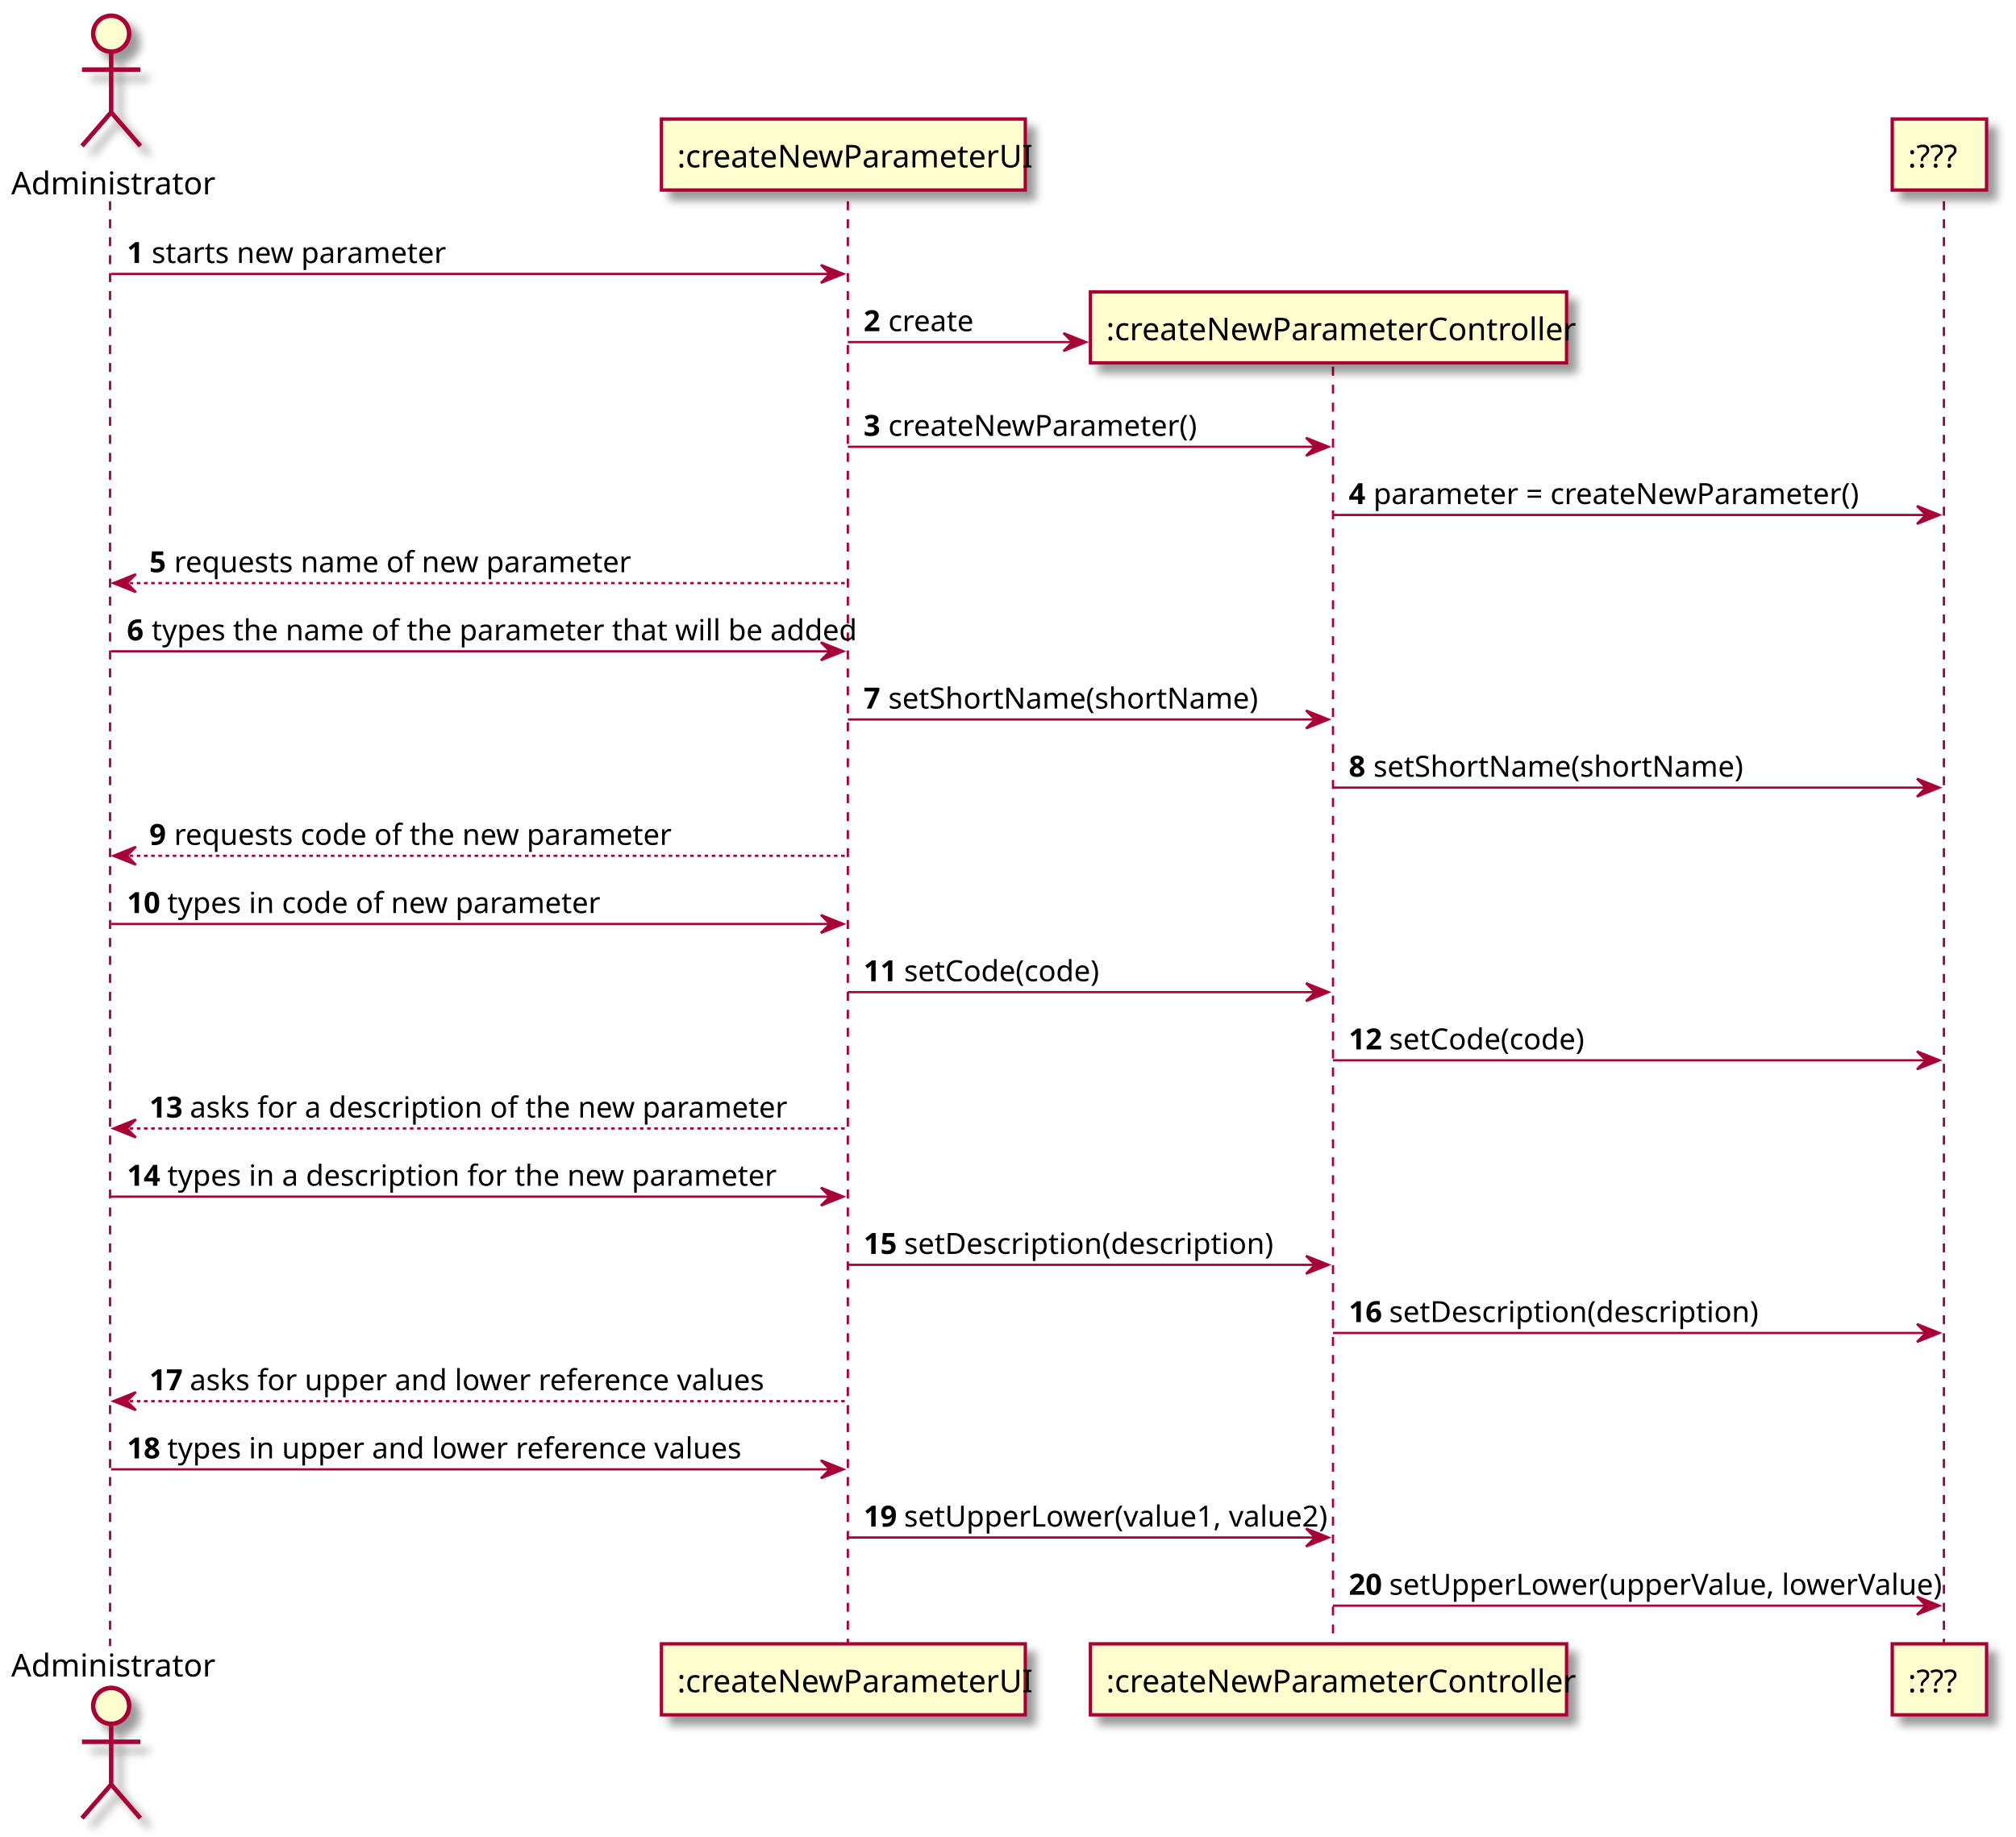
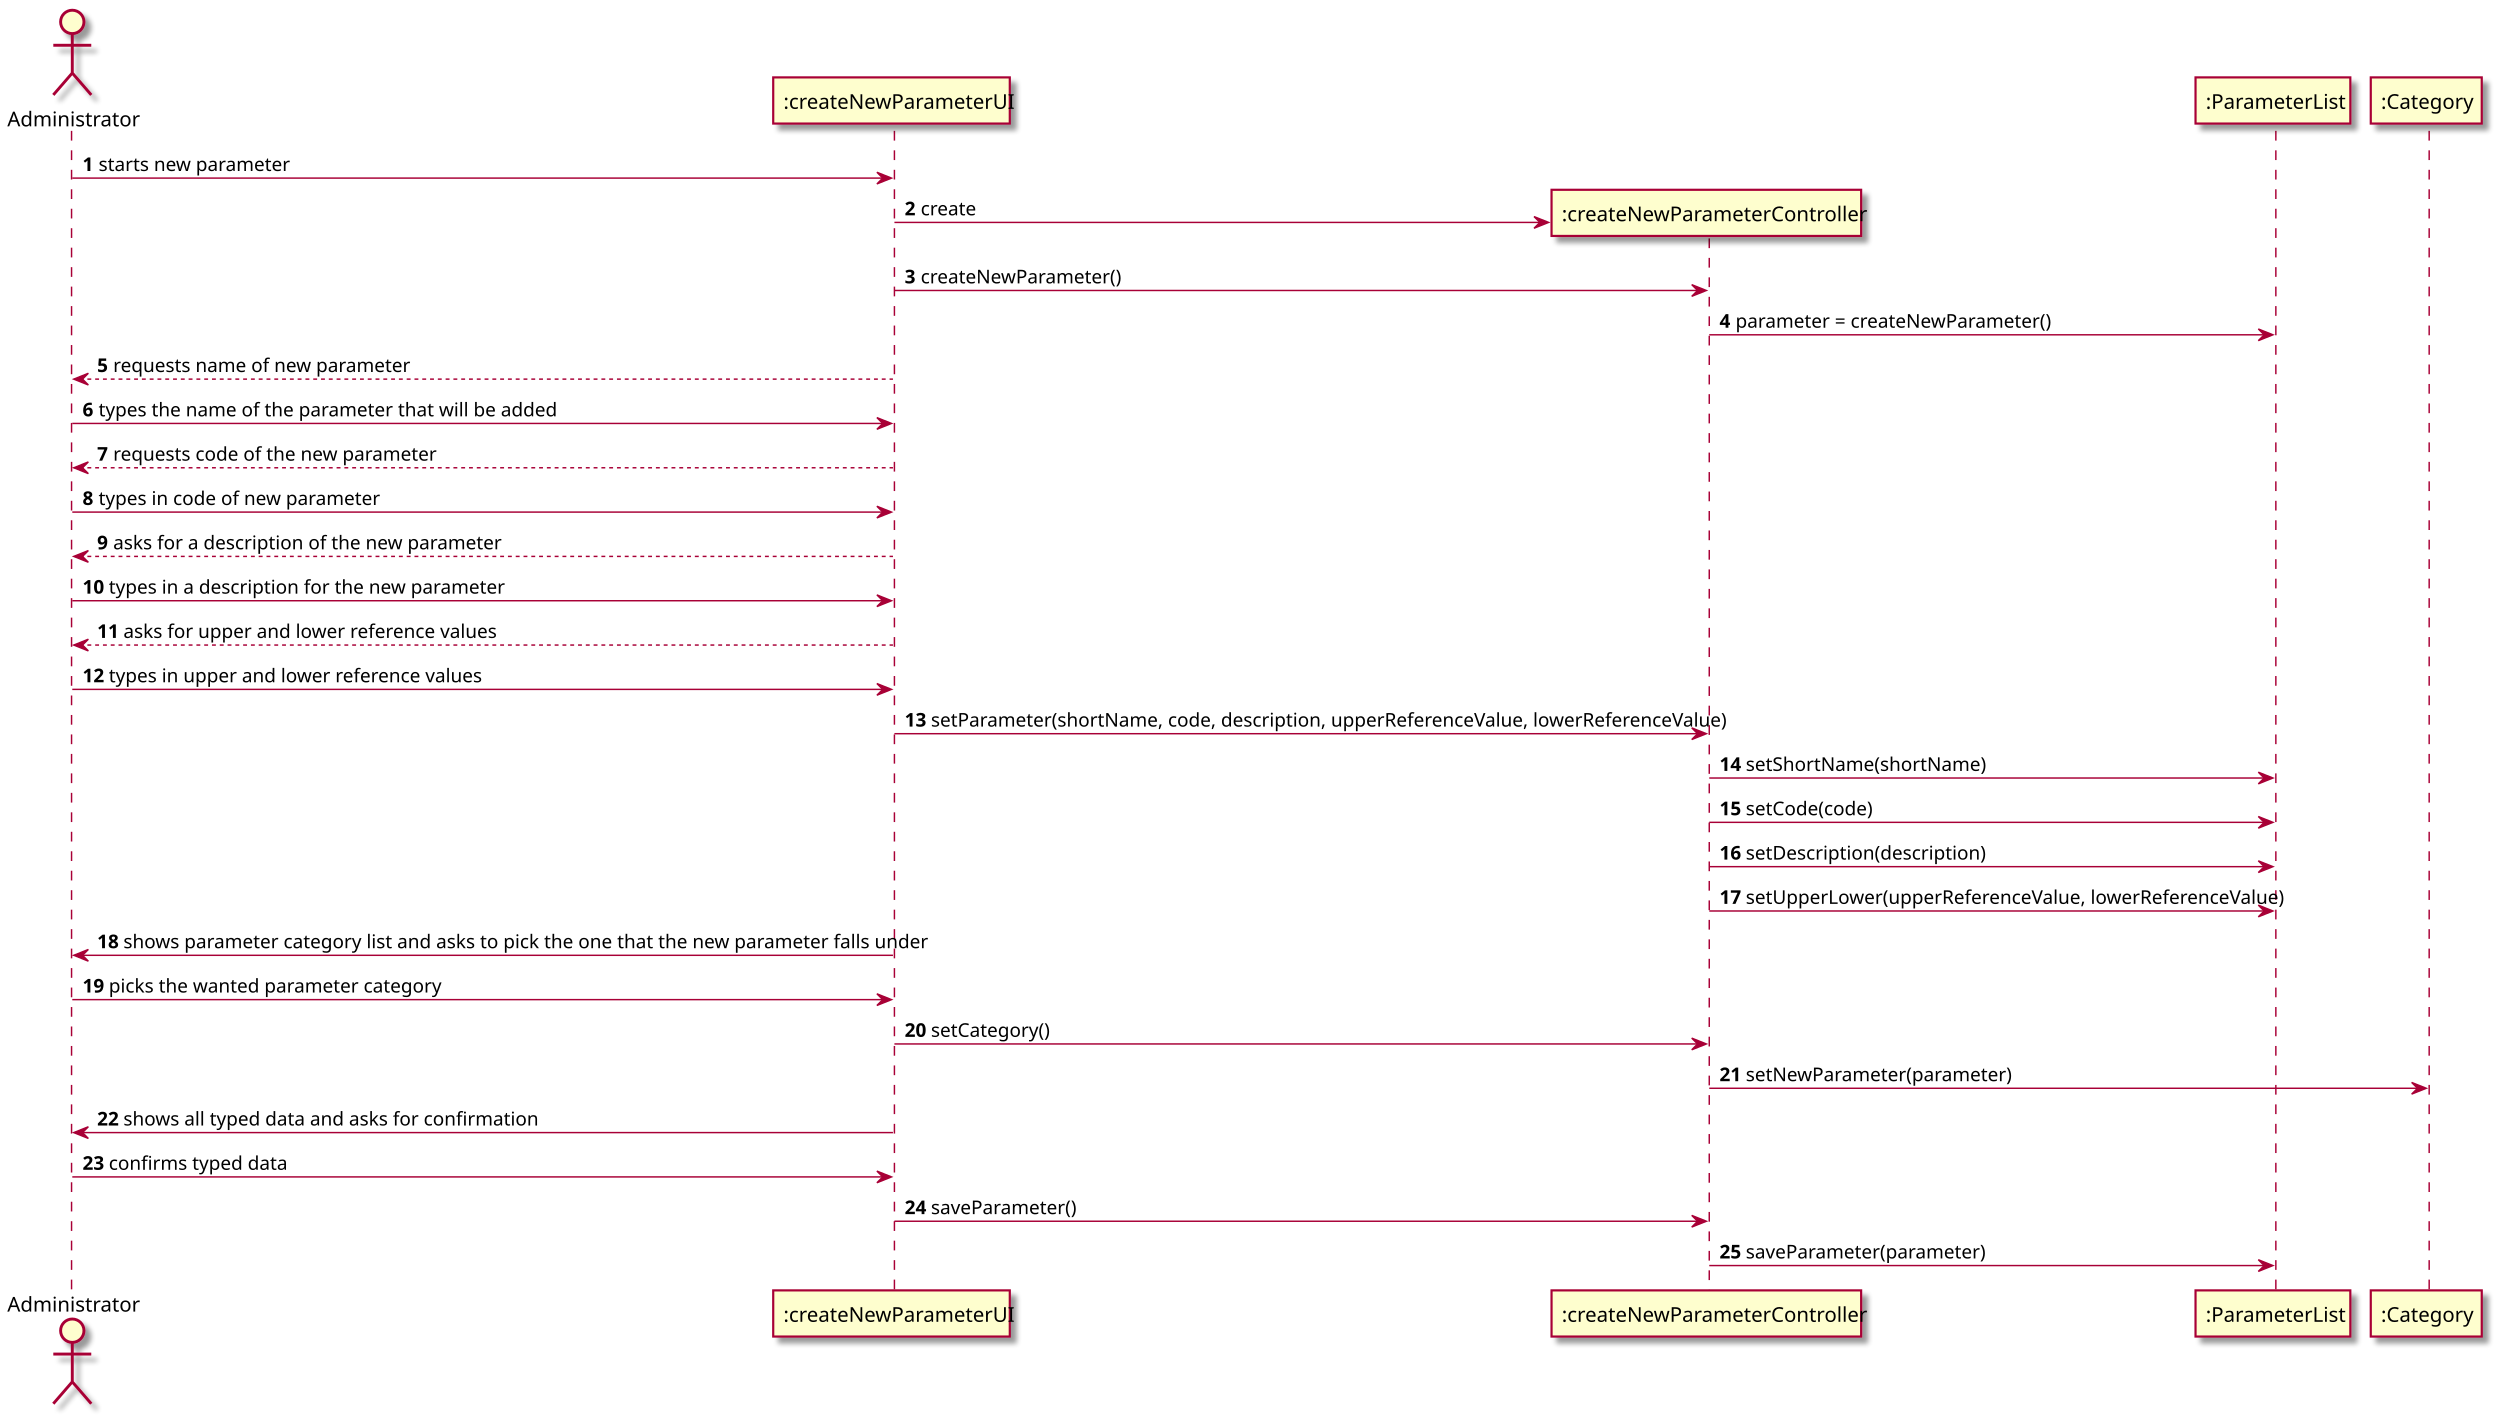
- <svg xmlns="http://www.w3.org/2000/svg" contentScriptType="application/ecmascript" contentStyleType="text/css" height="1022.5px" preserveAspectRatio="none" style="width:1122px;height:1022px;" version="1.1" viewBox="0 0 1122 1022" width="1122.5px" zoomAndPan="magnify">
+ <svg xmlns="http://www.w3.org/2000/svg" contentScriptType="application/ecmascript" contentStyleType="text/css" height="727.5px" preserveAspectRatio="none" style="width:1284px;height:727px;" version="1.1" viewBox="0 0 1284 727" width="1284.75px" zoomAndPan="magnify">
  <defs>
-     <filter height="300%" id="f1kulhrg2sv6s" width="300%" x="-1" y="-1">
-       <feGaussianBlur result="blurOut" stdDeviation="2.5" />
+     <filter height="300%" id="f6o6s569giznm" width="300%" x="-1" y="-1">
+       <feGaussianBlur result="blurOut" stdDeviation="1.5" />
      <feColorMatrix in="blurOut" result="blurOut2" type="matrix" values="0 0 0 0 0 0 0 0 0 0 0 0 0 0 0 0 0 0 .4 0" />
-       <feOffset dx="5.0" dy="5.0" in="blurOut2" result="blurOut3" />
+       <feOffset dx="3.0" dy="3.0" in="blurOut2" result="blurOut3" />
      <feBlend in="SourceGraphic" in2="blurOut3" mode="normal" />
    </filter>
  </defs>
  <g>
-     <line style="stroke:#A80036;stroke-width:1.25;stroke-dasharray:5.0,5.0;" x1="61.25" x2="61.25" y1="112.012" y2="916.123" />
-     <line style="stroke:#A80036;stroke-width:1.25;stroke-dasharray:5.0,5.0;" x1="471.875" x2="471.875" y1="112.012" y2="916.123" />
-     <line style="stroke:#A80036;stroke-width:1.25;stroke-dasharray:5.0,5.0;" x1="741.875" x2="741.875" y1="204.082" y2="916.123" />
-     <line style="stroke:#A80036;stroke-width:1.25;stroke-dasharray:5.0,5.0;" x1="1081.875" x2="1081.875" y1="112.012" y2="916.123" />
-     <text fill="#000000" font-family="sans-serif" font-size="17.5" lengthAdjust="spacing" textLength="103.75" x="6.25" y="108.166">Administrator</text>
-     <ellipse cx="61.875" cy="18.75" fill="#FEFECE" filter="url(#f1kulhrg2sv6s)" rx="10" ry="10" style="stroke:#A80036;stroke-width:2.5;" />
-     <path d="M61.875,28.75 L61.875,62.5 M45.625,38.75 L78.125,38.75 M61.875,62.5 L45.625,81.25 M61.875,62.5 L78.125,81.25 " fill="none" filter="url(#f1kulhrg2sv6s)" style="stroke:#A80036;stroke-width:2.5;" />
-     <text fill="#000000" font-family="sans-serif" font-size="17.5" lengthAdjust="spacing" textLength="103.75" x="6.25" y="933.04">Administrator</text>
-     <ellipse cx="61.875" cy="949.385" fill="#FEFECE" filter="url(#f1kulhrg2sv6s)" rx="10" ry="10" style="stroke:#A80036;stroke-width:2.5;" />
-     <path d="M61.875,959.385 L61.875,993.135 M45.625,969.385 L78.125,969.385 M61.875,993.135 L45.625,1011.885 M61.875,993.135 L78.125,1011.885 " fill="none" filter="url(#f1kulhrg2sv6s)" style="stroke:#A80036;stroke-width:2.5;" />
-     <rect fill="#FEFECE" filter="url(#f1kulhrg2sv6s)" height="39.512" style="stroke:#A80036;stroke-width:1.875;" width="202.5" x="368.125" y="66.25" />
-     <text fill="#000000" font-family="sans-serif" font-size="17.5" lengthAdjust="spacing" textLength="185" x="376.875" y="93.166">:createNewParameterUI</text>
-     <rect fill="#FEFECE" filter="url(#f1kulhrg2sv6s)" height="39.512" style="stroke:#A80036;stroke-width:1.875;" width="202.5" x="368.125" y="914.873" />
-     <text fill="#000000" font-family="sans-serif" font-size="17.5" lengthAdjust="spacing" textLength="185" x="376.875" y="941.79">:createNewParameterUI</text>
-     <rect fill="#FEFECE" filter="url(#f1kulhrg2sv6s)" height="39.512" style="stroke:#A80036;stroke-width:1.875;" width="265" x="606.875" y="914.873" />
-     <text fill="#000000" font-family="sans-serif" font-size="17.5" lengthAdjust="spacing" textLength="247.5" x="615.625" y="941.79">:createNewParameterController</text>
-     <rect fill="#FEFECE" filter="url(#f1kulhrg2sv6s)" height="39.512" style="stroke:#A80036;stroke-width:1.875;" width="52.5" x="1053.125" y="66.25" />
-     <text fill="#000000" font-family="sans-serif" font-size="17.5" lengthAdjust="spacing" textLength="35" x="1061.875" y="93.166">:???</text>
-     <rect fill="#FEFECE" filter="url(#f1kulhrg2sv6s)" height="39.512" style="stroke:#A80036;stroke-width:1.875;" width="52.5" x="1053.125" y="914.873" />
-     <text fill="#000000" font-family="sans-serif" font-size="17.5" lengthAdjust="spacing" textLength="35" x="1061.875" y="941.79">:???</text>
-     <polygon fill="#A80036" points="456.875,147.451,469.375,152.451,456.875,157.451,461.875,152.451" style="stroke:#A80036;stroke-width:1.25;" />
-     <line style="stroke:#A80036;stroke-width:1.25;" x1="61.875" x2="464.375" y1="152.451" y2="152.451" />
-     <text fill="#000000" font-family="sans-serif" font-size="16.25" font-weight="bold" lengthAdjust="spacing" textLength="8.75" x="70.625" y="146.381">1</text>
-     <text fill="#000000" font-family="sans-serif" font-size="16.25" lengthAdjust="spacing" textLength="152.5" x="84.375" y="146.381">starts new parameter</text>
-     <polygon fill="#A80036" points="591.875,185.391,604.375,190.391,591.875,195.391,596.875,190.391" style="stroke:#A80036;stroke-width:1.25;" />
-     <line style="stroke:#A80036;stroke-width:1.25;" x1="471.875" x2="599.375" y1="190.391" y2="190.391" />
-     <text fill="#000000" font-family="sans-serif" font-size="16.25" font-weight="bold" lengthAdjust="spacing" textLength="8.75" x="480.625" y="184.32">2</text>
-     <text fill="#000000" font-family="sans-serif" font-size="16.25" lengthAdjust="spacing" textLength="45" x="494.375" y="184.32">create</text>
-     <rect fill="#FEFECE" filter="url(#f1kulhrg2sv6s)" height="39.512" style="stroke:#A80036;stroke-width:1.875;" width="265" x="606.875" y="162.451" />
-     <text fill="#000000" font-family="sans-serif" font-size="17.5" lengthAdjust="spacing" textLength="247.5" x="615.625" y="189.368">:createNewParameterController</text>
-     <polygon fill="#A80036" points="726.875,243.652,739.375,248.652,726.875,253.652,731.875,248.652" style="stroke:#A80036;stroke-width:1.25;" />
-     <line style="stroke:#A80036;stroke-width:1.25;" x1="471.875" x2="734.375" y1="248.652" y2="248.652" />
-     <text fill="#000000" font-family="sans-serif" font-size="16.25" font-weight="bold" lengthAdjust="spacing" textLength="8.75" x="480.625" y="242.582">3</text>
-     <text fill="#000000" font-family="sans-serif" font-size="16.25" lengthAdjust="spacing" textLength="161.25" x="494.375" y="242.582">createNewParameter()</text>
-     <polygon fill="#A80036" points="1066.875,281.592,1079.375,286.592,1066.875,291.592,1071.875,286.592" style="stroke:#A80036;stroke-width:1.25;" />
-     <line style="stroke:#A80036;stroke-width:1.25;" x1="741.875" x2="1074.375" y1="286.592" y2="286.592" />
-     <text fill="#000000" font-family="sans-serif" font-size="16.25" font-weight="bold" lengthAdjust="spacing" textLength="8.75" x="750.625" y="280.521">4</text>
-     <text fill="#000000" font-family="sans-serif" font-size="16.25" lengthAdjust="spacing" textLength="253.75" x="764.375" y="280.521">parameter = createNewParameter()</text>
-     <polygon fill="#A80036" points="75.625,319.531,63.125,324.531,75.625,329.531,70.625,324.531" style="stroke:#A80036;stroke-width:1.25;" />
-     <line style="stroke:#A80036;stroke-width:1.25;stroke-dasharray:2.0,2.0;" x1="68.125" x2="470.625" y1="324.531" y2="324.531" />
-     <text fill="#000000" font-family="sans-serif" font-size="16.25" font-weight="bold" lengthAdjust="spacing" textLength="8.75" x="83.125" y="318.461">5</text>
-     <text fill="#000000" font-family="sans-serif" font-size="16.25" lengthAdjust="spacing" textLength="236.25" x="96.875" y="318.461">requests name of new parameter</text>
-     <polygon fill="#A80036" points="456.875,357.471,469.375,362.471,456.875,367.471,461.875,362.471" style="stroke:#A80036;stroke-width:1.25;" />
-     <line style="stroke:#A80036;stroke-width:1.25;" x1="61.875" x2="464.375" y1="362.471" y2="362.471" />
-     <text fill="#000000" font-family="sans-serif" font-size="16.25" font-weight="bold" lengthAdjust="spacing" textLength="8.75" x="70.625" y="356.4">6</text>
-     <text fill="#000000" font-family="sans-serif" font-size="16.25" lengthAdjust="spacing" textLength="366.25" x="84.375" y="356.4">types the name of the parameter that will be added</text>
-     <polygon fill="#A80036" points="726.875,395.41,739.375,400.41,726.875,405.41,731.875,400.41" style="stroke:#A80036;stroke-width:1.25;" />
-     <line style="stroke:#A80036;stroke-width:1.25;" x1="471.875" x2="734.375" y1="400.41" y2="400.41" />
-     <text fill="#000000" font-family="sans-serif" font-size="16.25" font-weight="bold" lengthAdjust="spacing" textLength="8.75" x="480.625" y="394.34">7</text>
-     <text fill="#000000" font-family="sans-serif" font-size="16.25" lengthAdjust="spacing" textLength="192.5" x="494.375" y="394.34">setShortName(shortName)</text>
-     <polygon fill="#A80036" points="1066.875,433.35,1079.375,438.35,1066.875,443.35,1071.875,438.35" style="stroke:#A80036;stroke-width:1.25;" />
-     <line style="stroke:#A80036;stroke-width:1.25;" x1="741.875" x2="1074.375" y1="438.35" y2="438.35" />
-     <text fill="#000000" font-family="sans-serif" font-size="16.25" font-weight="bold" lengthAdjust="spacing" textLength="8.75" x="750.625" y="432.279">8</text>
-     <text fill="#000000" font-family="sans-serif" font-size="16.25" lengthAdjust="spacing" textLength="192.5" x="764.375" y="432.279">setShortName(shortName)</text>
-     <polygon fill="#A80036" points="75.625,471.289,63.125,476.289,75.625,481.289,70.625,476.289" style="stroke:#A80036;stroke-width:1.25;" />
-     <line style="stroke:#A80036;stroke-width:1.25;stroke-dasharray:2.0,2.0;" x1="68.125" x2="470.625" y1="476.289" y2="476.289" />
-     <text fill="#000000" font-family="sans-serif" font-size="16.25" font-weight="bold" lengthAdjust="spacing" textLength="8.75" x="83.125" y="470.219">9</text>
-     <text fill="#000000" font-family="sans-serif" font-size="16.25" lengthAdjust="spacing" textLength="258.75" x="96.875" y="470.219">requests code of the new parameter</text>
-     <polygon fill="#A80036" points="456.875,509.228,469.375,514.229,456.875,519.229,461.875,514.229" style="stroke:#A80036;stroke-width:1.25;" />
-     <line style="stroke:#A80036;stroke-width:1.25;" x1="61.875" x2="464.375" y1="514.229" y2="514.229" />
-     <text fill="#000000" font-family="sans-serif" font-size="16.25" font-weight="bold" lengthAdjust="spacing" textLength="17.5" x="70.625" y="508.158">10</text>
-     <text fill="#000000" font-family="sans-serif" font-size="16.25" lengthAdjust="spacing" textLength="226.25" x="93.125" y="508.158">types in code of new parameter</text>
-     <polygon fill="#A80036" points="726.875,547.168,739.375,552.168,726.875,557.168,731.875,552.168" style="stroke:#A80036;stroke-width:1.25;" />
-     <line style="stroke:#A80036;stroke-width:1.25;" x1="471.875" x2="734.375" y1="552.168" y2="552.168" />
-     <text fill="#000000" font-family="sans-serif" font-size="16.25" font-weight="bold" lengthAdjust="spacing" textLength="17.5" x="480.625" y="546.097">11</text>
-     <text fill="#000000" font-family="sans-serif" font-size="16.25" lengthAdjust="spacing" textLength="105" x="503.125" y="546.097">setCode(code)</text>
-     <polygon fill="#A80036" points="1066.875,585.107,1079.375,590.107,1066.875,595.107,1071.875,590.107" style="stroke:#A80036;stroke-width:1.25;" />
-     <line style="stroke:#A80036;stroke-width:1.25;" x1="741.875" x2="1074.375" y1="590.107" y2="590.107" />
-     <text fill="#000000" font-family="sans-serif" font-size="16.25" font-weight="bold" lengthAdjust="spacing" textLength="17.5" x="750.625" y="584.037">12</text>
-     <text fill="#000000" font-family="sans-serif" font-size="16.25" lengthAdjust="spacing" textLength="105" x="773.125" y="584.037">setCode(code)</text>
-     <polygon fill="#A80036" points="75.625,623.047,63.125,628.047,75.625,633.047,70.625,628.047" style="stroke:#A80036;stroke-width:1.25;" />
-     <line style="stroke:#A80036;stroke-width:1.25;stroke-dasharray:2.0,2.0;" x1="68.125" x2="470.625" y1="628.047" y2="628.047" />
-     <text fill="#000000" font-family="sans-serif" font-size="16.25" font-weight="bold" lengthAdjust="spacing" textLength="17.5" x="83.125" y="621.976">13</text>
-     <text fill="#000000" font-family="sans-serif" font-size="16.25" lengthAdjust="spacing" textLength="311.25" x="105.625" y="621.976">asks for a description of the new parameter</text>
-     <polygon fill="#A80036" points="456.875,660.986,469.375,665.986,456.875,670.986,461.875,665.986" style="stroke:#A80036;stroke-width:1.25;" />
-     <line style="stroke:#A80036;stroke-width:1.25;" x1="61.875" x2="464.375" y1="665.986" y2="665.986" />
-     <text fill="#000000" font-family="sans-serif" font-size="16.25" font-weight="bold" lengthAdjust="spacing" textLength="17.5" x="70.625" y="659.916">14</text>
-     <text fill="#000000" font-family="sans-serif" font-size="16.25" lengthAdjust="spacing" textLength="316.25" x="93.125" y="659.916">types in a description for the new parameter</text>
-     <polygon fill="#A80036" points="726.875,698.926,739.375,703.926,726.875,708.926,731.875,703.926" style="stroke:#A80036;stroke-width:1.25;" />
-     <line style="stroke:#A80036;stroke-width:1.25;" x1="471.875" x2="734.375" y1="703.926" y2="703.926" />
-     <text fill="#000000" font-family="sans-serif" font-size="16.25" font-weight="bold" lengthAdjust="spacing" textLength="17.5" x="480.625" y="697.855">15</text>
-     <text fill="#000000" font-family="sans-serif" font-size="16.25" lengthAdjust="spacing" textLength="192.5" x="503.125" y="697.855">setDescription(description)</text>
-     <polygon fill="#A80036" points="1066.875,736.865,1079.375,741.865,1066.875,746.865,1071.875,741.865" style="stroke:#A80036;stroke-width:1.25;" />
-     <line style="stroke:#A80036;stroke-width:1.25;" x1="741.875" x2="1074.375" y1="741.865" y2="741.865" />
-     <text fill="#000000" font-family="sans-serif" font-size="16.25" font-weight="bold" lengthAdjust="spacing" textLength="17.5" x="750.625" y="735.795">16</text>
-     <text fill="#000000" font-family="sans-serif" font-size="16.25" lengthAdjust="spacing" textLength="192.5" x="773.125" y="735.795">setDescription(description)</text>
-     <polygon fill="#A80036" points="75.625,774.805,63.125,779.805,75.625,784.805,70.625,779.805" style="stroke:#A80036;stroke-width:1.25;" />
-     <line style="stroke:#A80036;stroke-width:1.25;stroke-dasharray:2.0,2.0;" x1="68.125" x2="470.625" y1="779.805" y2="779.805" />
-     <text fill="#000000" font-family="sans-serif" font-size="16.25" font-weight="bold" lengthAdjust="spacing" textLength="17.5" x="83.125" y="773.734">17</text>
-     <text fill="#000000" font-family="sans-serif" font-size="16.25" lengthAdjust="spacing" textLength="297.5" x="105.625" y="773.734">asks for upper and lower reference values</text>
-     <polygon fill="#A80036" points="456.875,812.744,469.375,817.744,456.875,822.744,461.875,817.744" style="stroke:#A80036;stroke-width:1.25;" />
-     <line style="stroke:#A80036;stroke-width:1.25;" x1="61.875" x2="464.375" y1="817.744" y2="817.744" />
-     <text fill="#000000" font-family="sans-serif" font-size="16.25" font-weight="bold" lengthAdjust="spacing" textLength="17.5" x="70.625" y="811.674">18</text>
-     <text fill="#000000" font-family="sans-serif" font-size="16.25" lengthAdjust="spacing" textLength="297.5" x="93.125" y="811.674">types in upper and lower reference values</text>
-     <polygon fill="#A80036" points="726.875,850.684,739.375,855.684,726.875,860.684,731.875,855.684" style="stroke:#A80036;stroke-width:1.25;" />
-     <line style="stroke:#A80036;stroke-width:1.25;" x1="471.875" x2="734.375" y1="855.684" y2="855.684" />
-     <text fill="#000000" font-family="sans-serif" font-size="16.25" font-weight="bold" lengthAdjust="spacing" textLength="17.5" x="480.625" y="849.613">19</text>
-     <text fill="#000000" font-family="sans-serif" font-size="16.25" lengthAdjust="spacing" textLength="217.5" x="503.125" y="849.613">setUpperLower(value1, value2)</text>
-     <polygon fill="#A80036" points="1066.875,888.623,1079.375,893.623,1066.875,898.623,1071.875,893.623" style="stroke:#A80036;stroke-width:1.25;" />
-     <line style="stroke:#A80036;stroke-width:1.25;" x1="741.875" x2="1074.375" y1="893.623" y2="893.623" />
-     <text fill="#000000" font-family="sans-serif" font-size="16.25" font-weight="bold" lengthAdjust="spacing" textLength="17.5" x="750.625" y="887.553">20</text>
-     <text fill="#000000" font-family="sans-serif" font-size="16.25" lengthAdjust="spacing" textLength="287.5" x="773.125" y="887.553">setUpperLower(upperValue, lowerValue)</text>
+     <line style="stroke:#A80036;stroke-width:0.75;stroke-dasharray:5.0,5.0;" x1="36.75" x2="36.75" y1="67.207" y2="663.492" />
+     <line style="stroke:#A80036;stroke-width:0.75;stroke-dasharray:5.0,5.0;" x1="459.375" x2="459.375" y1="67.207" y2="663.492" />
+     <line style="stroke:#A80036;stroke-width:0.75;stroke-dasharray:5.0,5.0;" x1="877.875" x2="877.875" y1="122.449" y2="663.492" />
+     <line style="stroke:#A80036;stroke-width:0.75;stroke-dasharray:5.0,5.0;" x1="1168.875" x2="1168.875" y1="67.207" y2="663.492" />
+     <line style="stroke:#A80036;stroke-width:0.75;stroke-dasharray:5.0,5.0;" x1="1247.625" x2="1247.625" y1="67.207" y2="663.492" />
+     <text fill="#000000" font-family="sans-serif" font-size="10.5" lengthAdjust="spacing" textLength="62.25" x="3.75" y="64.9">Administrator</text>
+     <ellipse cx="37.125" cy="11.25" fill="#FEFECE" filter="url(#f6o6s569giznm)" rx="6" ry="6" style="stroke:#A80036;stroke-width:1.5;" />
+     <path d="M37.125,17.25 L37.125,37.5 M27.375,23.25 L46.875,23.25 M37.125,37.5 L27.375,48.75 M37.125,37.5 L46.875,48.75 " fill="none" filter="url(#f6o6s569giznm)" style="stroke:#A80036;stroke-width:1.5;" />
+     <text fill="#000000" font-family="sans-serif" font-size="10.5" lengthAdjust="spacing" textLength="62.25" x="3.75" y="673.642">Administrator</text>
+     <ellipse cx="37.125" cy="683.449" fill="#FEFECE" filter="url(#f6o6s569giznm)" rx="6" ry="6" style="stroke:#A80036;stroke-width:1.5;" />
+     <path d="M37.125,689.449 L37.125,709.699 M27.375,695.449 L46.875,695.449 M37.125,709.699 L27.375,720.949 M37.125,709.699 L46.875,720.949 " fill="none" filter="url(#f6o6s569giznm)" style="stroke:#A80036;stroke-width:1.5;" />
+     <rect fill="#FEFECE" filter="url(#f6o6s569giznm)" height="23.707" style="stroke:#A80036;stroke-width:1.125;" width="121.5" x="397.125" y="39.75" />
+     <text fill="#000000" font-family="sans-serif" font-size="10.5" lengthAdjust="spacing" textLength="111" x="402.375" y="55.9">:createNewParameterUI</text>
+     <rect fill="#FEFECE" filter="url(#f6o6s569giznm)" height="23.707" style="stroke:#A80036;stroke-width:1.125;" width="121.5" x="397.125" y="662.742" />
+     <text fill="#000000" font-family="sans-serif" font-size="10.5" lengthAdjust="spacing" textLength="111" x="402.375" y="678.892">:createNewParameterUI</text>
+     <rect fill="#FEFECE" filter="url(#f6o6s569giznm)" height="23.707" style="stroke:#A80036;stroke-width:1.125;" width="159" x="796.875" y="662.742" />
+     <text fill="#000000" font-family="sans-serif" font-size="10.5" lengthAdjust="spacing" textLength="148.5" x="802.125" y="678.892">:createNewParameterController</text>
+     <rect fill="#FEFECE" filter="url(#f6o6s569giznm)" height="23.707" style="stroke:#A80036;stroke-width:1.125;" width="79.5" x="1127.625" y="39.75" />
+     <text fill="#000000" font-family="sans-serif" font-size="10.5" lengthAdjust="spacing" textLength="69" x="1132.875" y="55.9">:ParameterList</text>
+     <rect fill="#FEFECE" filter="url(#f6o6s569giznm)" height="23.707" style="stroke:#A80036;stroke-width:1.125;" width="79.5" x="1127.625" y="662.742" />
+     <text fill="#000000" font-family="sans-serif" font-size="10.5" lengthAdjust="spacing" textLength="69" x="1132.875" y="678.892">:ParameterList</text>
+     <rect fill="#FEFECE" filter="url(#f6o6s569giznm)" height="23.707" style="stroke:#A80036;stroke-width:1.125;" width="57" x="1217.625" y="39.75" />
+     <text fill="#000000" font-family="sans-serif" font-size="10.5" lengthAdjust="spacing" textLength="46.5" x="1222.875" y="55.9">:Category</text>
+     <rect fill="#FEFECE" filter="url(#f6o6s569giznm)" height="23.707" style="stroke:#A80036;stroke-width:1.125;" width="57" x="1217.625" y="662.742" />
+     <text fill="#000000" font-family="sans-serif" font-size="10.5" lengthAdjust="spacing" textLength="46.5" x="1222.875" y="678.892">:Category</text>
+     <polygon fill="#A80036" points="450.375,88.471,457.875,91.471,450.375,94.471,453.375,91.471" style="stroke:#A80036;stroke-width:0.75;" />
+     <line style="stroke:#A80036;stroke-width:0.75;" x1="37.125" x2="454.875" y1="91.471" y2="91.471" />
+     <text fill="#000000" font-family="sans-serif" font-size="9.75" font-weight="bold" lengthAdjust="spacing" textLength="5.25" x="42.375" y="87.828">1</text>
+     <text fill="#000000" font-family="sans-serif" font-size="9.75" lengthAdjust="spacing" textLength="91.5" x="50.625" y="87.828">starts new parameter</text>
+     <polygon fill="#A80036" points="787.875,111.234,795.375,114.234,787.875,117.234,790.875,114.234" style="stroke:#A80036;stroke-width:0.75;" />
+     <line style="stroke:#A80036;stroke-width:0.75;" x1="459.375" x2="792.375" y1="114.234" y2="114.234" />
+     <text fill="#000000" font-family="sans-serif" font-size="9.75" font-weight="bold" lengthAdjust="spacing" textLength="5.25" x="464.625" y="110.592">2</text>
+     <text fill="#000000" font-family="sans-serif" font-size="9.75" lengthAdjust="spacing" textLength="27" x="472.875" y="110.592">create</text>
+     <rect fill="#FEFECE" filter="url(#f6o6s569giznm)" height="23.707" style="stroke:#A80036;stroke-width:1.125;" width="159" x="796.875" y="97.471" />
+     <text fill="#000000" font-family="sans-serif" font-size="10.5" lengthAdjust="spacing" textLength="148.5" x="802.125" y="113.621">:createNewParameterController</text>
+     <polygon fill="#A80036" points="868.875,146.191,876.375,149.191,868.875,152.191,871.875,149.191" style="stroke:#A80036;stroke-width:0.75;" />
+     <line style="stroke:#A80036;stroke-width:0.75;" x1="459.375" x2="873.375" y1="149.191" y2="149.191" />
+     <text fill="#000000" font-family="sans-serif" font-size="9.75" font-weight="bold" lengthAdjust="spacing" textLength="5.25" x="464.625" y="145.549">3</text>
+     <text fill="#000000" font-family="sans-serif" font-size="9.75" lengthAdjust="spacing" textLength="96.75" x="472.875" y="145.549">createNewParameter()</text>
+     <polygon fill="#A80036" points="1159.875,168.955,1167.375,171.955,1159.875,174.955,1162.875,171.955" style="stroke:#A80036;stroke-width:0.75;" />
+     <line style="stroke:#A80036;stroke-width:0.75;" x1="877.875" x2="1164.375" y1="171.955" y2="171.955" />
+     <text fill="#000000" font-family="sans-serif" font-size="9.75" font-weight="bold" lengthAdjust="spacing" textLength="5.25" x="883.125" y="168.313">4</text>
+     <text fill="#000000" font-family="sans-serif" font-size="9.75" lengthAdjust="spacing" textLength="152.25" x="891.375" y="168.313">parameter = createNewParameter()</text>
+     <polygon fill="#A80036" points="45.375,191.719,37.875,194.719,45.375,197.719,42.375,194.719" style="stroke:#A80036;stroke-width:0.75;" />
+     <line style="stroke:#A80036;stroke-width:0.75;stroke-dasharray:2.0,2.0;" x1="40.875" x2="458.625" y1="194.719" y2="194.719" />
+     <text fill="#000000" font-family="sans-serif" font-size="9.75" font-weight="bold" lengthAdjust="spacing" textLength="5.25" x="49.875" y="191.076">5</text>
+     <text fill="#000000" font-family="sans-serif" font-size="9.75" lengthAdjust="spacing" textLength="141.75" x="58.125" y="191.076">requests name of new parameter</text>
+     <polygon fill="#A80036" points="450.375,214.482,457.875,217.482,450.375,220.482,453.375,217.482" style="stroke:#A80036;stroke-width:0.75;" />
+     <line style="stroke:#A80036;stroke-width:0.75;" x1="37.125" x2="454.875" y1="217.482" y2="217.482" />
+     <text fill="#000000" font-family="sans-serif" font-size="9.75" font-weight="bold" lengthAdjust="spacing" textLength="5.25" x="42.375" y="213.84">6</text>
+     <text fill="#000000" font-family="sans-serif" font-size="9.75" lengthAdjust="spacing" textLength="219.75" x="50.625" y="213.84">types the name of the parameter that will be added</text>
+     <polygon fill="#A80036" points="45.375,237.246,37.875,240.246,45.375,243.246,42.375,240.246" style="stroke:#A80036;stroke-width:0.75;" />
+     <line style="stroke:#A80036;stroke-width:0.75;stroke-dasharray:2.0,2.0;" x1="40.875" x2="458.625" y1="240.246" y2="240.246" />
+     <text fill="#000000" font-family="sans-serif" font-size="9.75" font-weight="bold" lengthAdjust="spacing" textLength="5.25" x="49.875" y="236.604">7</text>
+     <text fill="#000000" font-family="sans-serif" font-size="9.75" lengthAdjust="spacing" textLength="155.25" x="58.125" y="236.604">requests code of the new parameter</text>
+     <polygon fill="#A80036" points="450.375,260.01,457.875,263.01,450.375,266.01,453.375,263.01" style="stroke:#A80036;stroke-width:0.75;" />
+     <line style="stroke:#A80036;stroke-width:0.75;" x1="37.125" x2="454.875" y1="263.01" y2="263.01" />
+     <text fill="#000000" font-family="sans-serif" font-size="9.75" font-weight="bold" lengthAdjust="spacing" textLength="5.25" x="42.375" y="259.367">8</text>
+     <text fill="#000000" font-family="sans-serif" font-size="9.75" lengthAdjust="spacing" textLength="135.75" x="50.625" y="259.367">types in code of new parameter</text>
+     <polygon fill="#A80036" points="45.375,282.773,37.875,285.773,45.375,288.773,42.375,285.773" style="stroke:#A80036;stroke-width:0.75;" />
+     <line style="stroke:#A80036;stroke-width:0.75;stroke-dasharray:2.0,2.0;" x1="40.875" x2="458.625" y1="285.773" y2="285.773" />
+     <text fill="#000000" font-family="sans-serif" font-size="9.75" font-weight="bold" lengthAdjust="spacing" textLength="5.25" x="49.875" y="282.131">9</text>
+     <text fill="#000000" font-family="sans-serif" font-size="9.75" lengthAdjust="spacing" textLength="186.75" x="58.125" y="282.131">asks for a description of the new parameter</text>
+     <polygon fill="#A80036" points="450.375,305.537,457.875,308.537,450.375,311.537,453.375,308.537" style="stroke:#A80036;stroke-width:0.75;" />
+     <line style="stroke:#A80036;stroke-width:0.75;" x1="37.125" x2="454.875" y1="308.537" y2="308.537" />
+     <text fill="#000000" font-family="sans-serif" font-size="9.75" font-weight="bold" lengthAdjust="spacing" textLength="10.5" x="42.375" y="304.895">10</text>
+     <text fill="#000000" font-family="sans-serif" font-size="9.75" lengthAdjust="spacing" textLength="189.75" x="55.875" y="304.895">types in a description for the new parameter</text>
+     <polygon fill="#A80036" points="45.375,328.301,37.875,331.301,45.375,334.301,42.375,331.301" style="stroke:#A80036;stroke-width:0.75;" />
+     <line style="stroke:#A80036;stroke-width:0.75;stroke-dasharray:2.0,2.0;" x1="40.875" x2="458.625" y1="331.301" y2="331.301" />
+     <text fill="#000000" font-family="sans-serif" font-size="9.75" font-weight="bold" lengthAdjust="spacing" textLength="10.5" x="49.875" y="327.658">11</text>
+     <text fill="#000000" font-family="sans-serif" font-size="9.75" lengthAdjust="spacing" textLength="178.5" x="63.375" y="327.658">asks for upper and lower reference values</text>
+     <polygon fill="#A80036" points="450.375,351.065,457.875,354.065,450.375,357.065,453.375,354.065" style="stroke:#A80036;stroke-width:0.75;" />
+     <line style="stroke:#A80036;stroke-width:0.75;" x1="37.125" x2="454.875" y1="354.065" y2="354.065" />
+     <text fill="#000000" font-family="sans-serif" font-size="9.75" font-weight="bold" lengthAdjust="spacing" textLength="10.5" x="42.375" y="350.422">12</text>
+     <text fill="#000000" font-family="sans-serif" font-size="9.75" lengthAdjust="spacing" textLength="178.5" x="55.875" y="350.422">types in upper and lower reference values</text>
+     <polygon fill="#A80036" points="868.875,373.828,876.375,376.828,868.875,379.828,871.875,376.828" style="stroke:#A80036;stroke-width:0.75;" />
+     <line style="stroke:#A80036;stroke-width:0.75;" x1="459.375" x2="873.375" y1="376.828" y2="376.828" />
+     <text fill="#000000" font-family="sans-serif" font-size="9.75" font-weight="bold" lengthAdjust="spacing" textLength="10.5" x="464.625" y="373.186">13</text>
+     <text fill="#000000" font-family="sans-serif" font-size="9.75" lengthAdjust="spacing" textLength="387" x="478.125" y="373.186">setParameter(shortName, code, description, upperReferenceValue, lowerReferenceValue)</text>
+     <polygon fill="#A80036" points="1159.875,396.592,1167.375,399.592,1159.875,402.592,1162.875,399.592" style="stroke:#A80036;stroke-width:0.75;" />
+     <line style="stroke:#A80036;stroke-width:0.75;" x1="877.875" x2="1164.375" y1="399.592" y2="399.592" />
+     <text fill="#000000" font-family="sans-serif" font-size="9.75" font-weight="bold" lengthAdjust="spacing" textLength="10.5" x="883.125" y="395.95">14</text>
+     <text fill="#000000" font-family="sans-serif" font-size="9.75" lengthAdjust="spacing" textLength="115.5" x="896.625" y="395.95">setShortName(shortName)</text>
+     <polygon fill="#A80036" points="1159.875,419.356,1167.375,422.356,1159.875,425.356,1162.875,422.356" style="stroke:#A80036;stroke-width:0.75;" />
+     <line style="stroke:#A80036;stroke-width:0.75;" x1="877.875" x2="1164.375" y1="422.356" y2="422.356" />
+     <text fill="#000000" font-family="sans-serif" font-size="9.75" font-weight="bold" lengthAdjust="spacing" textLength="10.5" x="883.125" y="418.713">15</text>
+     <text fill="#000000" font-family="sans-serif" font-size="9.75" lengthAdjust="spacing" textLength="63" x="896.625" y="418.713">setCode(code)</text>
+     <polygon fill="#A80036" points="1159.875,442.119,1167.375,445.119,1159.875,448.119,1162.875,445.119" style="stroke:#A80036;stroke-width:0.75;" />
+     <line style="stroke:#A80036;stroke-width:0.75;" x1="877.875" x2="1164.375" y1="445.119" y2="445.119" />
+     <text fill="#000000" font-family="sans-serif" font-size="9.75" font-weight="bold" lengthAdjust="spacing" textLength="10.5" x="883.125" y="441.477">16</text>
+     <text fill="#000000" font-family="sans-serif" font-size="9.75" lengthAdjust="spacing" textLength="115.5" x="896.625" y="441.477">setDescription(description)</text>
+     <polygon fill="#A80036" points="1159.875,464.883,1167.375,467.883,1159.875,470.883,1162.875,467.883" style="stroke:#A80036;stroke-width:0.75;" />
+     <line style="stroke:#A80036;stroke-width:0.75;" x1="877.875" x2="1164.375" y1="467.883" y2="467.883" />
+     <text fill="#000000" font-family="sans-serif" font-size="9.75" font-weight="bold" lengthAdjust="spacing" textLength="10.5" x="883.125" y="464.24">17</text>
+     <text fill="#000000" font-family="sans-serif" font-size="9.75" lengthAdjust="spacing" textLength="259.5" x="896.625" y="464.24">setUpperLower(upperReferenceValue, lowerReferenceValue)</text>
+     <polygon fill="#A80036" points="45.375,487.647,37.875,490.647,45.375,493.647,42.375,490.647" style="stroke:#A80036;stroke-width:0.75;" />
+     <line style="stroke:#A80036;stroke-width:0.75;" x1="40.875" x2="458.625" y1="490.647" y2="490.647" />
+     <text fill="#000000" font-family="sans-serif" font-size="9.75" font-weight="bold" lengthAdjust="spacing" textLength="10.5" x="49.875" y="487.004">18</text>
+     <text fill="#000000" font-family="sans-serif" font-size="9.75" lengthAdjust="spacing" textLength="390.75" x="63.375" y="487.004">shows parameter category list and asks to pick the one that the new parameter falls under</text>
+     <polygon fill="#A80036" points="450.375,510.41,457.875,513.41,450.375,516.41,453.375,513.41" style="stroke:#A80036;stroke-width:0.75;" />
+     <line style="stroke:#A80036;stroke-width:0.75;" x1="37.125" x2="454.875" y1="513.41" y2="513.41" />
+     <text fill="#000000" font-family="sans-serif" font-size="9.75" font-weight="bold" lengthAdjust="spacing" textLength="10.5" x="42.375" y="509.768">19</text>
+     <text fill="#000000" font-family="sans-serif" font-size="9.75" lengthAdjust="spacing" textLength="160.5" x="55.875" y="509.768">picks the wanted parameter category</text>
+     <polygon fill="#A80036" points="868.875,533.174,876.375,536.174,868.875,539.174,871.875,536.174" style="stroke:#A80036;stroke-width:0.75;" />
+     <line style="stroke:#A80036;stroke-width:0.75;" x1="459.375" x2="873.375" y1="536.174" y2="536.174" />
+     <text fill="#000000" font-family="sans-serif" font-size="9.75" font-weight="bold" lengthAdjust="spacing" textLength="10.5" x="464.625" y="532.532">20</text>
+     <text fill="#000000" font-family="sans-serif" font-size="9.75" lengthAdjust="spacing" textLength="58.5" x="478.125" y="532.532">setCategory()</text>
+     <polygon fill="#A80036" points="1238.625,555.938,1246.125,558.938,1238.625,561.938,1241.625,558.938" style="stroke:#A80036;stroke-width:0.75;" />
+     <line style="stroke:#A80036;stroke-width:0.75;" x1="877.875" x2="1243.125" y1="558.938" y2="558.938" />
+     <text fill="#000000" font-family="sans-serif" font-size="9.75" font-weight="bold" lengthAdjust="spacing" textLength="10.5" x="883.125" y="555.295">21</text>
+     <text fill="#000000" font-family="sans-serif" font-size="9.75" lengthAdjust="spacing" textLength="126.75" x="896.625" y="555.295">setNewParameter(parameter)</text>
+     <polygon fill="#A80036" points="45.375,578.701,37.875,581.701,45.375,584.701,42.375,581.701" style="stroke:#A80036;stroke-width:0.75;" />
+     <line style="stroke:#A80036;stroke-width:0.75;" x1="40.875" x2="458.625" y1="581.701" y2="581.701" />
+     <text fill="#000000" font-family="sans-serif" font-size="9.75" font-weight="bold" lengthAdjust="spacing" textLength="10.5" x="49.875" y="578.059">22</text>
+     <text fill="#000000" font-family="sans-serif" font-size="9.75" lengthAdjust="spacing" textLength="201" x="63.375" y="578.059">shows all typed data and asks for confirmation</text>
+     <polygon fill="#A80036" points="450.375,601.465,457.875,604.465,450.375,607.465,453.375,604.465" style="stroke:#A80036;stroke-width:0.75;" />
+     <line style="stroke:#A80036;stroke-width:0.75;" x1="37.125" x2="454.875" y1="604.465" y2="604.465" />
+     <text fill="#000000" font-family="sans-serif" font-size="9.75" font-weight="bold" lengthAdjust="spacing" textLength="10.5" x="42.375" y="600.822">23</text>
+     <text fill="#000000" font-family="sans-serif" font-size="9.75" lengthAdjust="spacing" textLength="85.5" x="55.875" y="600.822">confirms typed data</text>
+     <polygon fill="#A80036" points="868.875,624.229,876.375,627.229,868.875,630.229,871.875,627.229" style="stroke:#A80036;stroke-width:0.75;" />
+     <line style="stroke:#A80036;stroke-width:0.75;" x1="459.375" x2="873.375" y1="627.229" y2="627.229" />
+     <text fill="#000000" font-family="sans-serif" font-size="9.75" font-weight="bold" lengthAdjust="spacing" textLength="10.5" x="464.625" y="623.586">24</text>
+     <text fill="#000000" font-family="sans-serif" font-size="9.75" lengthAdjust="spacing" textLength="70.5" x="478.125" y="623.586">saveParameter()</text>
+     <polygon fill="#A80036" points="1159.875,646.992,1167.375,649.992,1159.875,652.992,1162.875,649.992" style="stroke:#A80036;stroke-width:0.75;" />
+     <line style="stroke:#A80036;stroke-width:0.75;" x1="877.875" x2="1164.375" y1="649.992" y2="649.992" />
+     <text fill="#000000" font-family="sans-serif" font-size="9.75" font-weight="bold" lengthAdjust="spacing" textLength="10.5" x="883.125" y="646.35">25</text>
+     <text fill="#000000" font-family="sans-serif" font-size="9.75" lengthAdjust="spacing" textLength="114" x="896.625" y="646.35">saveParameter(parameter)</text>
  </g>
</svg>
